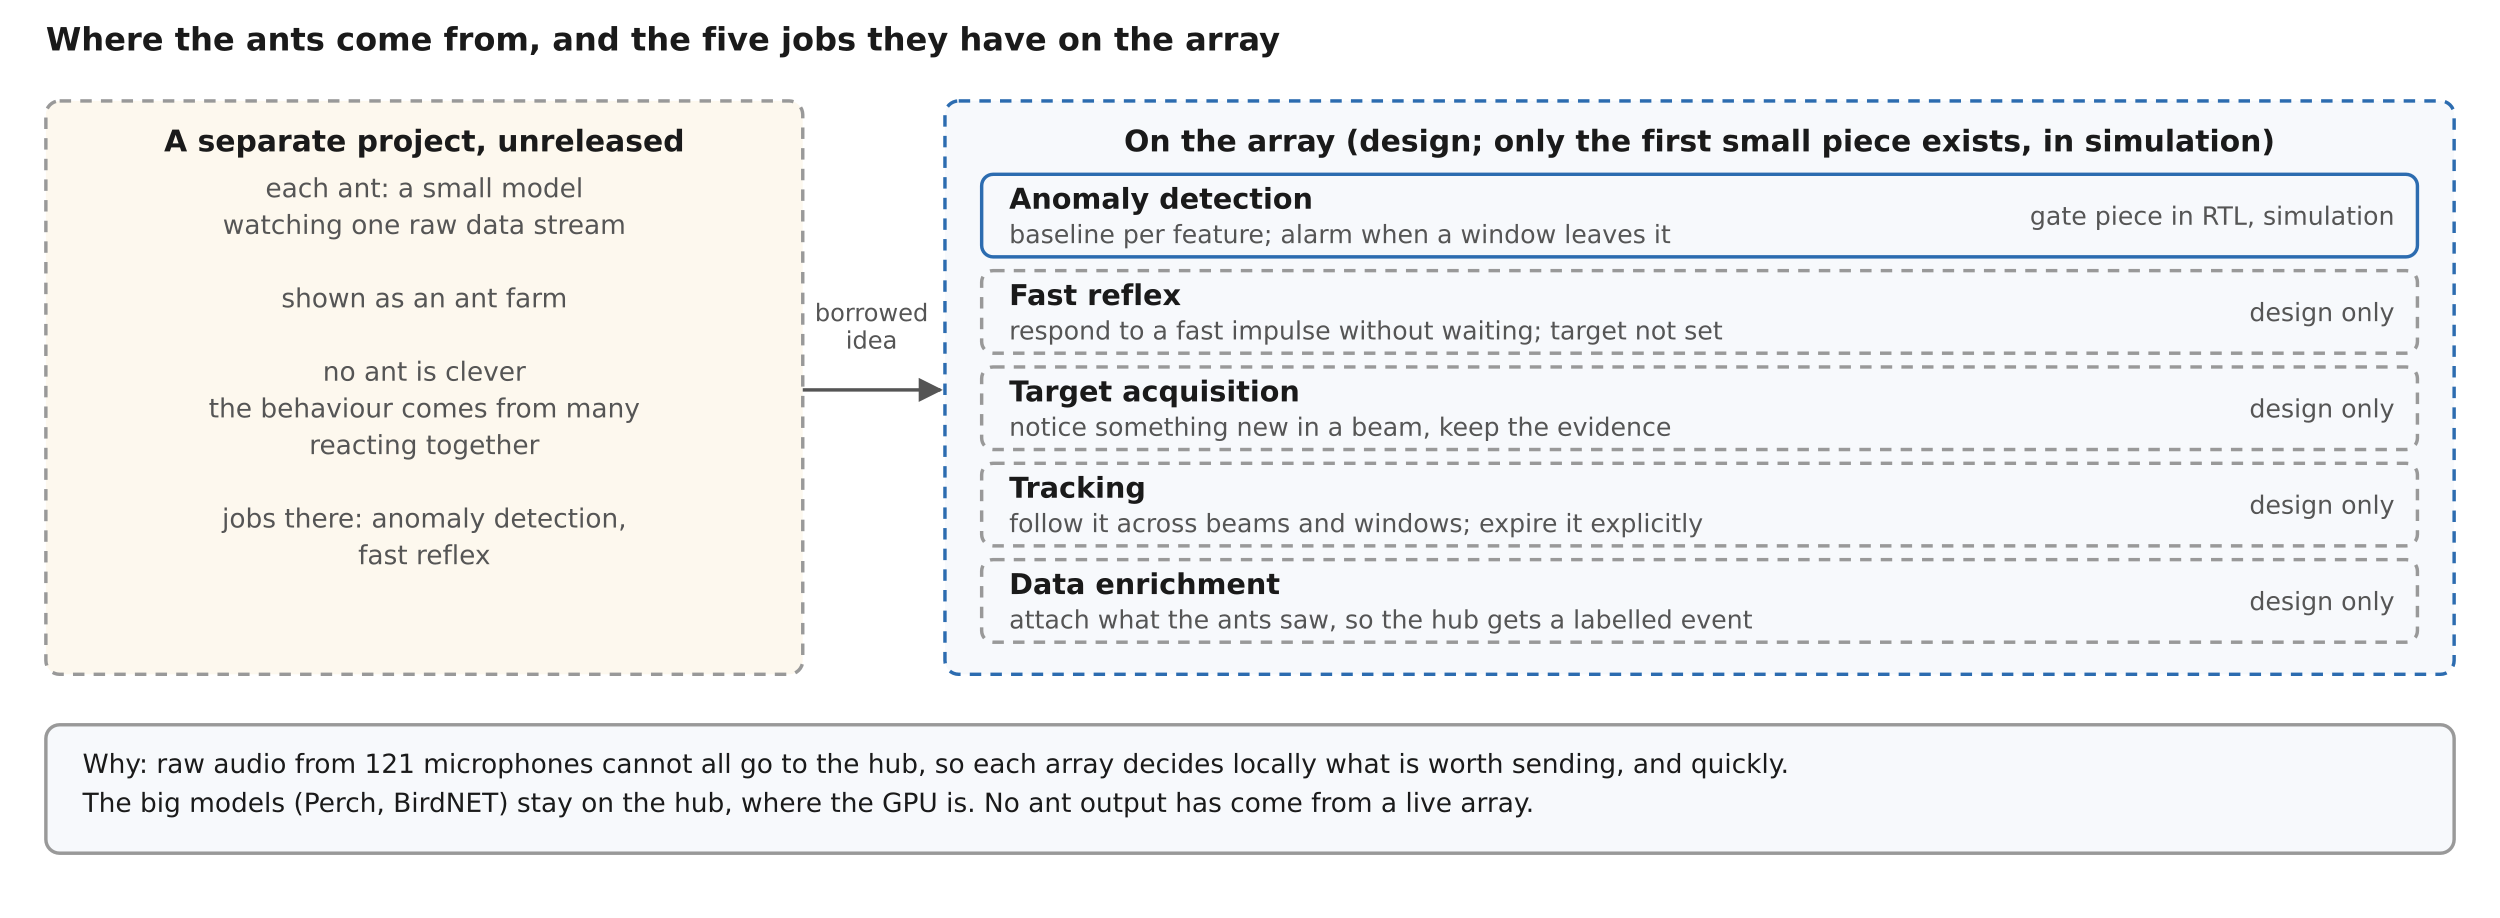
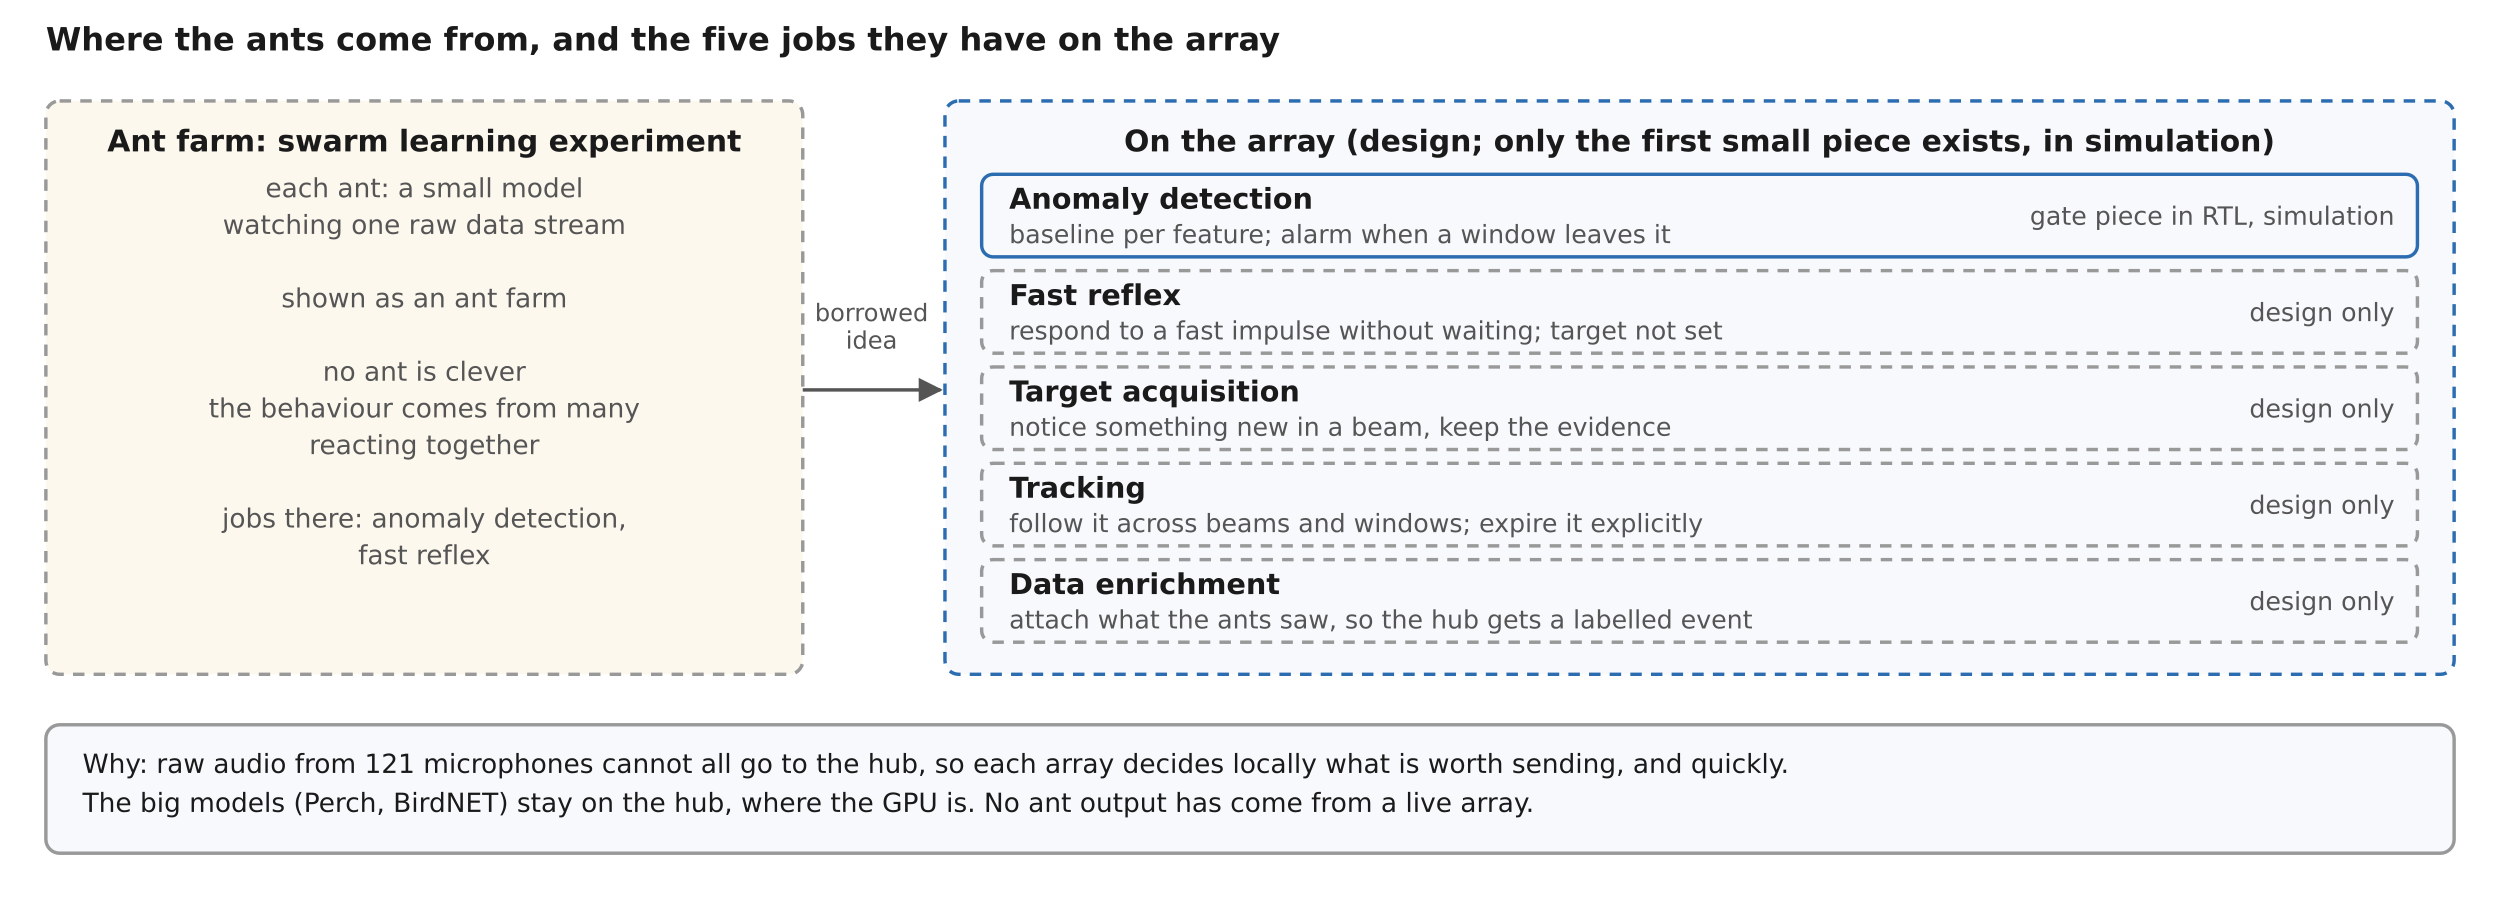
<svg xmlns="http://www.w3.org/2000/svg" width="1090" height="400" viewBox="0 0 1090 400" font-family="Segoe UI, DejaVu Sans, Arial, sans-serif" font-size="13" fill="#1a1a1a">
  <defs>
    <marker id="ar" viewBox="0 0 10 10" refX="9" refY="5" markerWidth="7" markerHeight="7" orient="auto-start-reverse">
      <path d="M0,0 L10,5 L0,10 z" fill="#555555" />
    </marker>
  </defs>
  <text x="20" y="22" font-weight="600" font-size="14">Where the ants come from, and the five jobs they have on the array</text>
  <rect x="20" y="44" width="330" height="250" rx="6" fill="#fdf8ee" stroke="#999999" stroke-width="1.5" stroke-dasharray="5 4" />
-   <text x="185.0" y="66" text-anchor="middle" font-size="13" font-weight="600">A separate project, unreleased</text>
+   <text x="185.0" y="66" text-anchor="middle" font-size="13" font-weight="600">Ant farm: swarm learning experiment</text>
  <text x="185" y="86" text-anchor="middle" font-size="11.5" fill="#555555">each ant: a small model</text>
  <text x="185" y="102" text-anchor="middle" font-size="11.5" fill="#555555">watching one raw data stream</text>
  <text x="185" y="118" text-anchor="middle" font-size="11.5" fill="#555555" />
  <text x="185" y="134" text-anchor="middle" font-size="11.5" fill="#555555">shown as an ant farm</text>
  <text x="185" y="150" text-anchor="middle" font-size="11.5" fill="#555555" />
  <text x="185" y="166" text-anchor="middle" font-size="11.5" fill="#555555">no ant is clever</text>
  <text x="185" y="182" text-anchor="middle" font-size="11.5" fill="#555555">the behaviour comes from many</text>
  <text x="185" y="198" text-anchor="middle" font-size="11.5" fill="#555555">reacting together</text>
  <text x="185" y="214" text-anchor="middle" font-size="11.5" fill="#555555" />
  <text x="185" y="230" text-anchor="middle" font-size="11.5" fill="#555555">jobs there: anomaly detection,</text>
  <text x="185" y="246" text-anchor="middle" font-size="11.5" fill="#555555">fast reflex</text>
  <line x1="350" y1="170" x2="410" y2="170" stroke="#555555" stroke-width="1.5" marker-end="url(#ar)" />
  <text x="380" y="140" text-anchor="middle" font-size="10.5" fill="#555555">borrowed</text>
  <text x="380" y="152" text-anchor="middle" font-size="10.5" fill="#555555">idea</text>
  <rect x="412" y="44" width="658" height="250" rx="6" fill="#f7f9fc" stroke="#2c6cb0" stroke-width="1.5" stroke-dasharray="5 4" />
  <text x="741.0" y="66" text-anchor="middle" font-size="13" font-weight="600">On the array (design; only the first small piece exists, in simulation)</text>
  <rect x="428" y="76" width="626" height="36" rx="5" fill="#f7f9fc" stroke="#2c6cb0" stroke-width="1.5" />
  <text x="440" y="91" font-size="12.5" font-weight="600">Anomaly detection</text>
  <text x="440" y="106" font-size="11" fill="#555555">baseline per feature; alarm when a window leaves it</text>
  <text x="1044" y="98" text-anchor="end" font-size="11" fill="#555555">gate piece in RTL, simulation</text>
  <rect x="428" y="118" width="626" height="36" rx="5" fill="#f7f9fc" stroke="#999999" stroke-width="1.5" stroke-dasharray="5 4" />
  <text x="440" y="133" font-size="12.5" font-weight="600">Fast reflex</text>
  <text x="440" y="148" font-size="11" fill="#555555">respond to a fast impulse without waiting; target not set</text>
  <text x="1044" y="140" text-anchor="end" font-size="11" fill="#555555">design only</text>
  <rect x="428" y="160" width="626" height="36" rx="5" fill="#f7f9fc" stroke="#999999" stroke-width="1.5" stroke-dasharray="5 4" />
  <text x="440" y="175" font-size="12.5" font-weight="600">Target acquisition</text>
  <text x="440" y="190" font-size="11" fill="#555555">notice something new in a beam, keep the evidence</text>
  <text x="1044" y="182" text-anchor="end" font-size="11" fill="#555555">design only</text>
  <rect x="428" y="202" width="626" height="36" rx="5" fill="#f7f9fc" stroke="#999999" stroke-width="1.5" stroke-dasharray="5 4" />
  <text x="440" y="217" font-size="12.5" font-weight="600">Tracking</text>
  <text x="440" y="232" font-size="11" fill="#555555">follow it across beams and windows; expire it explicitly</text>
  <text x="1044" y="224" text-anchor="end" font-size="11" fill="#555555">design only</text>
  <rect x="428" y="244" width="626" height="36" rx="5" fill="#f7f9fc" stroke="#999999" stroke-width="1.5" stroke-dasharray="5 4" />
  <text x="440" y="259" font-size="12.5" font-weight="600">Data enrichment</text>
  <text x="440" y="274" font-size="11" fill="#555555">attach what the ants saw, so the hub gets a labelled event</text>
  <text x="1044" y="266" text-anchor="end" font-size="11" fill="#555555">design only</text>
  <rect x="20" y="316" width="1050" height="56" rx="6" fill="#f7f9fc" stroke="#999999" stroke-width="1.5" />
  <text x="36" y="337" text-anchor="start" font-size="11.5" fill="#1a1a1a">Why: raw audio from 121 microphones cannot all go to the hub, so each array decides locally what is worth sending, and quickly.</text>
  <text x="36" y="354" text-anchor="start" font-size="11.5" fill="#1a1a1a">The big models (Perch, BirdNET) stay on the hub, where the GPU is. No ant output has come from a live array.</text>
</svg>
